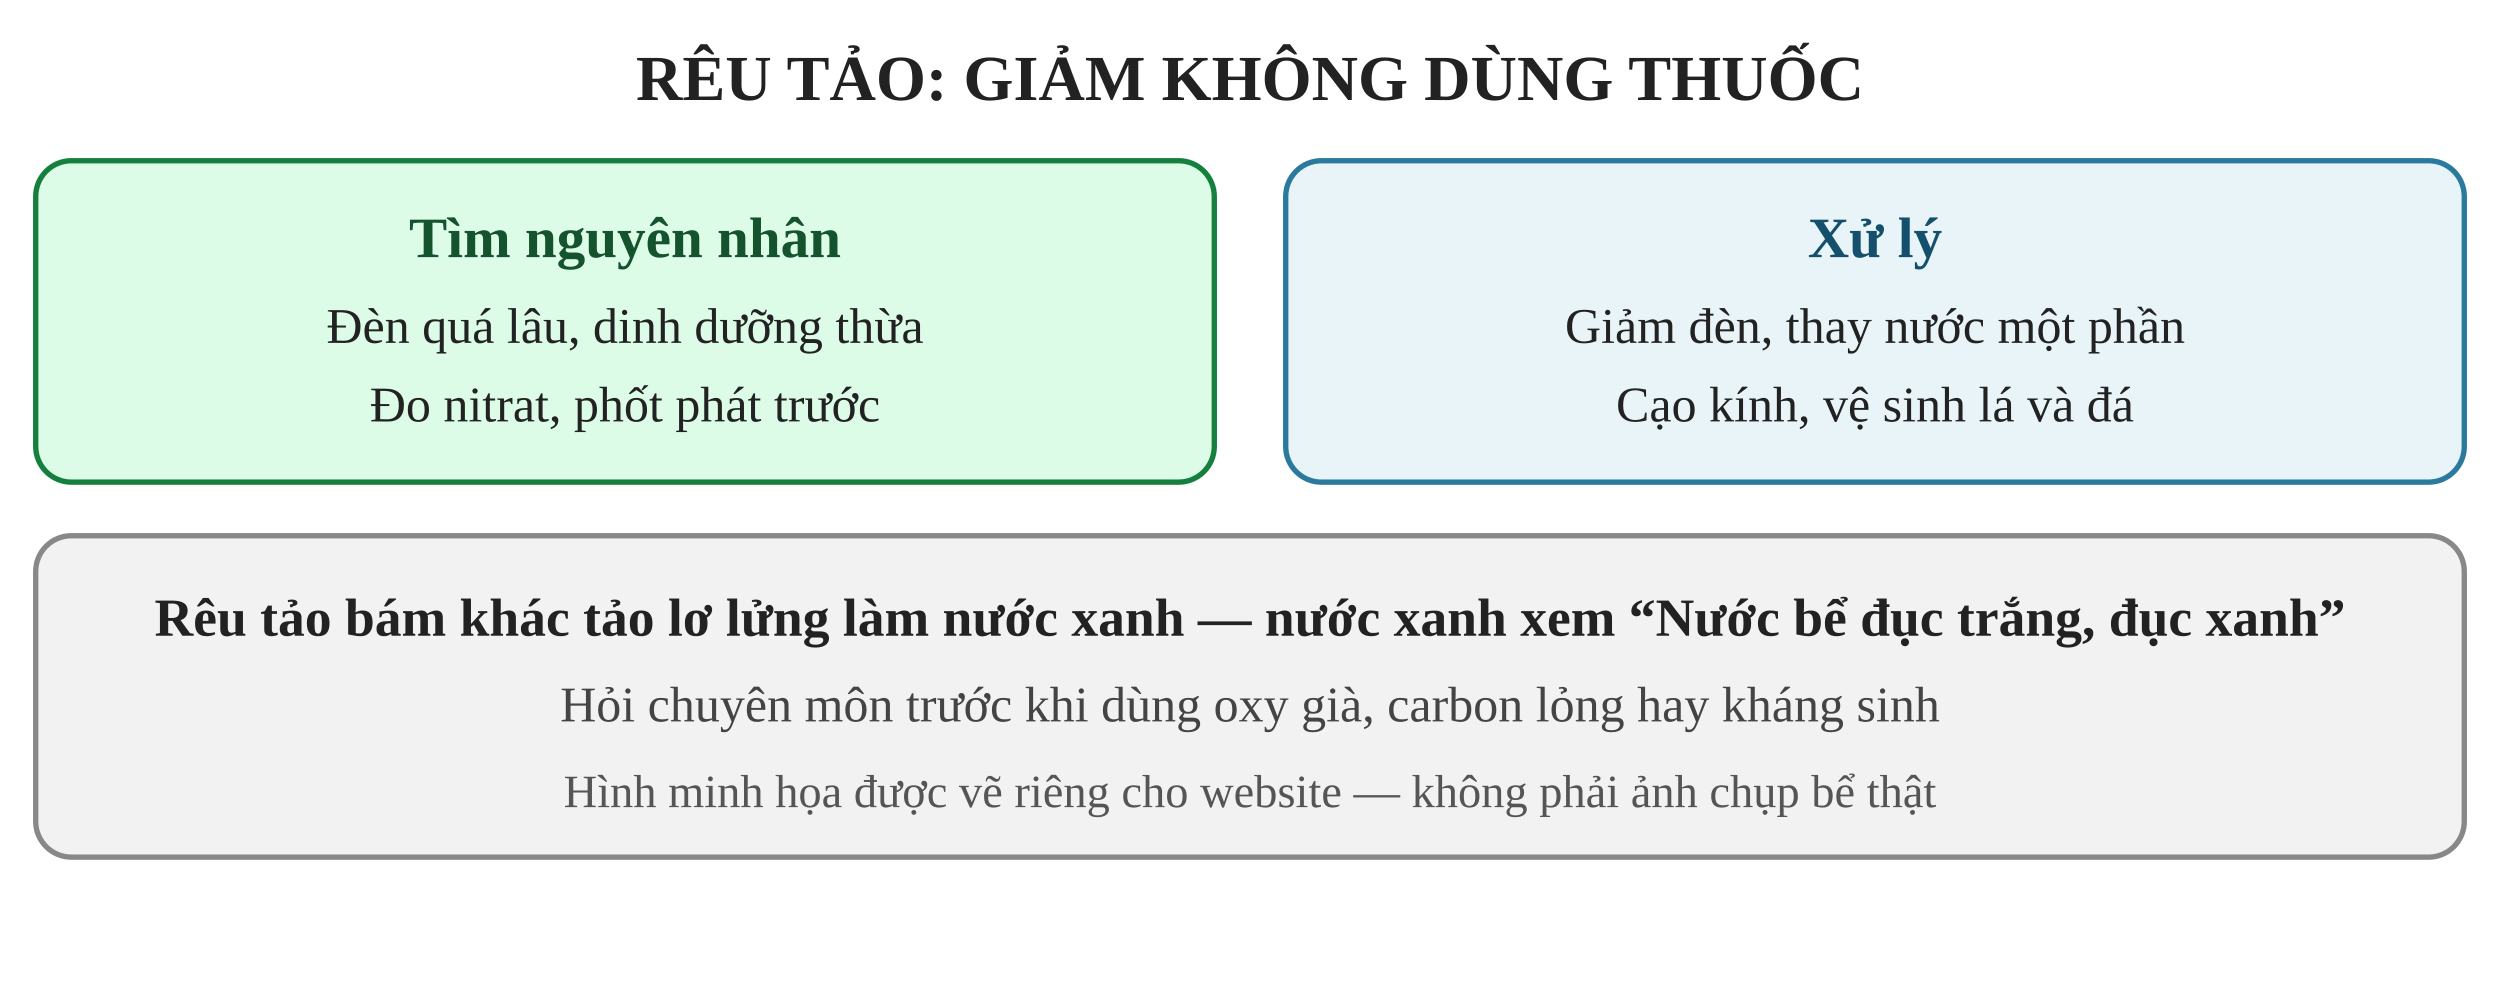
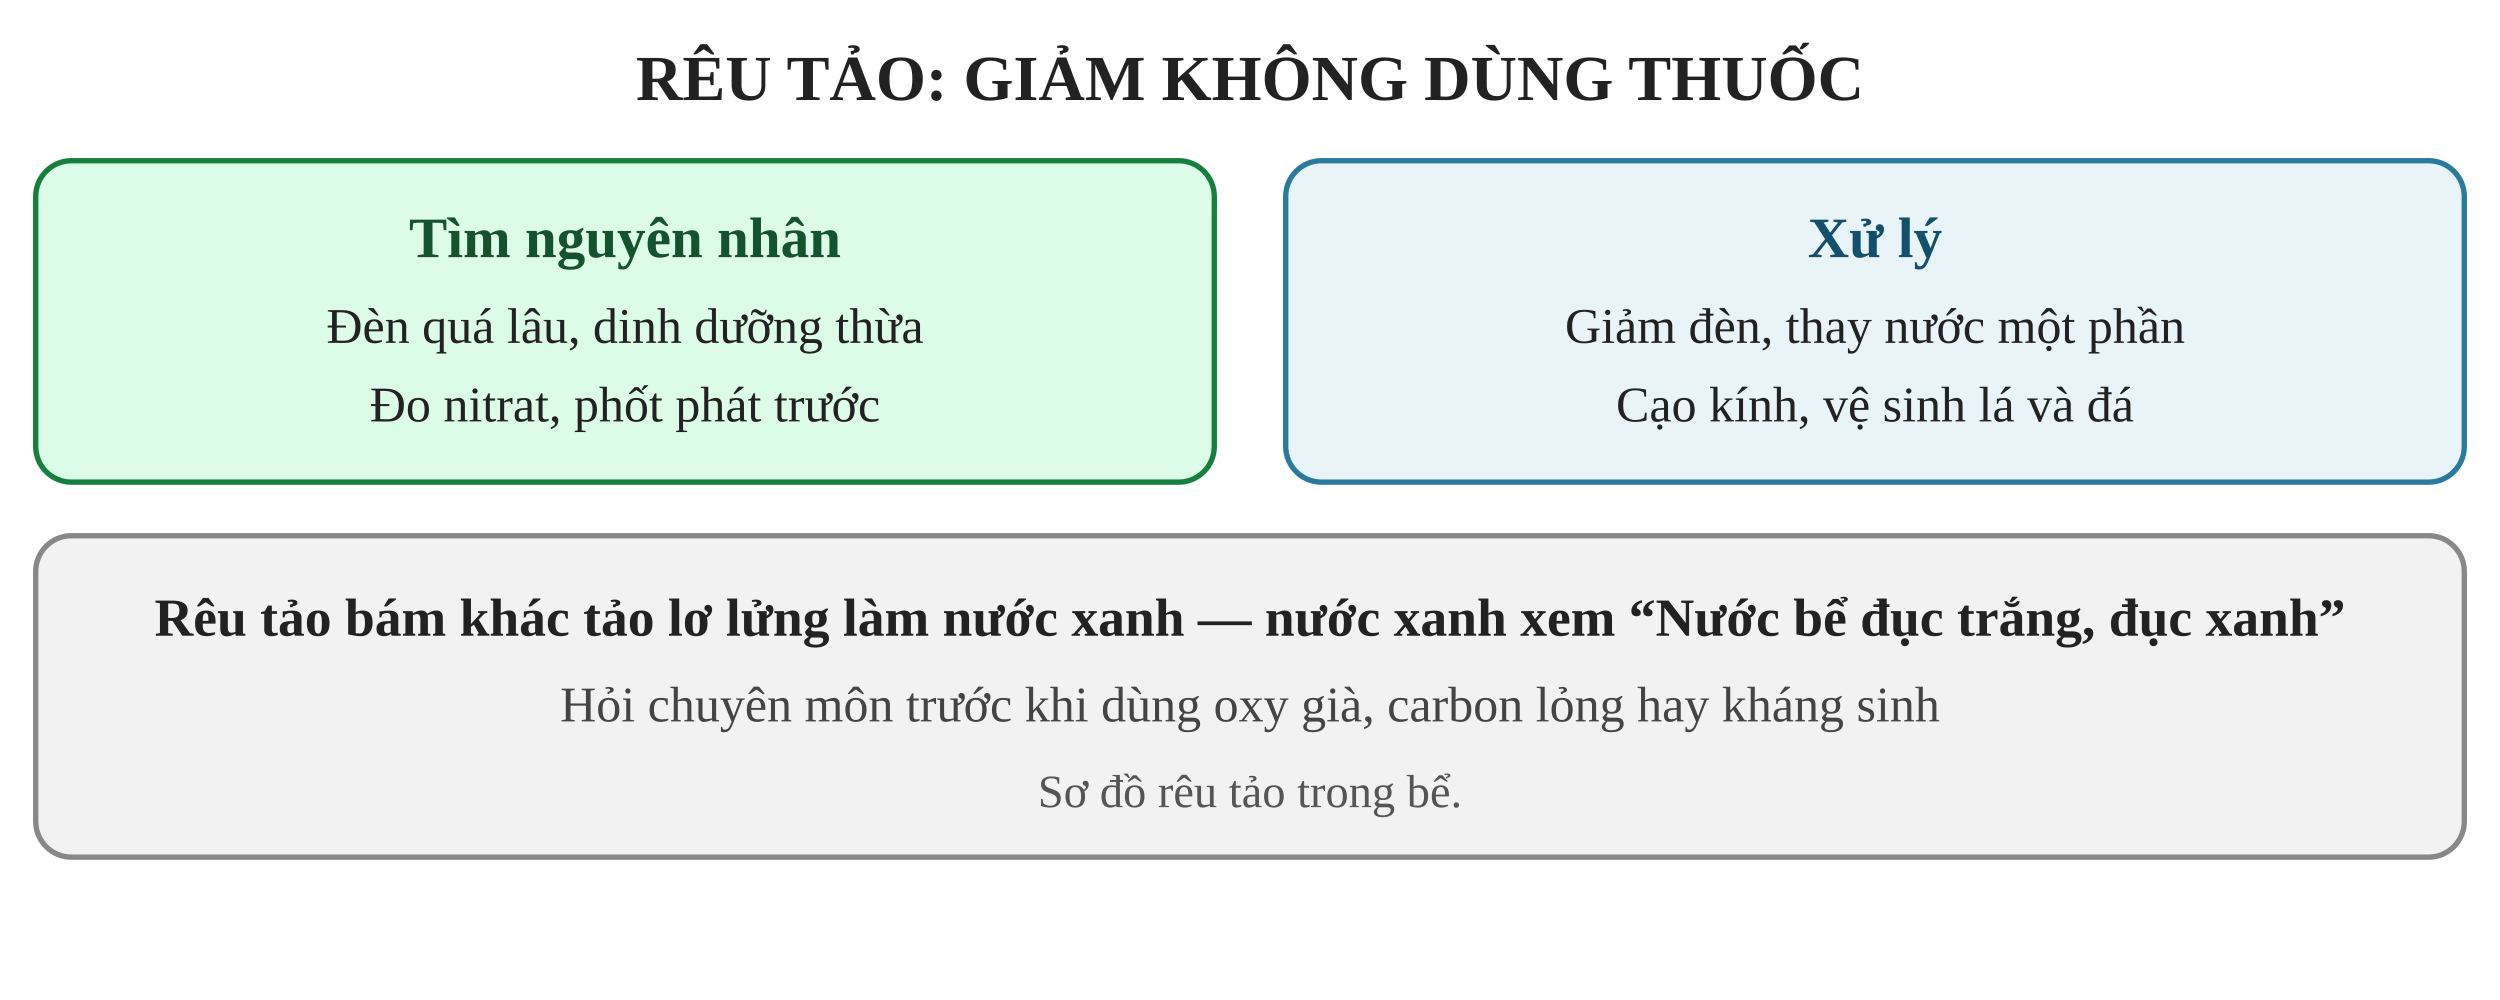
<svg xmlns="http://www.w3.org/2000/svg" width="700" height="280" viewBox="0 0 700 280" role="img">
  <text x="350" y="28" text-anchor="middle" font-size="18" font-weight="bold" fill="#222">RÊU TẢO: GIẢM KHÔNG DÙNG THUỐC</text>
  <rect x="10" y="45" width="330" height="90" rx="10" fill="#dcfce7" stroke="#15803d" stroke-width="1.5" />
  <text x="175" y="72" text-anchor="middle" font-size="16" font-weight="bold" fill="#14532d">Tìm nguyên nhân</text>
  <text x="175" y="96" text-anchor="middle" font-size="14" fill="#222">Đèn quá lâu, dinh dưỡng thừa</text>
  <text x="175" y="118" text-anchor="middle" font-size="14" fill="#222">Đo nitrat, phốt phát trước</text>
  <rect x="360" y="45" width="330" height="90" rx="10" fill="#e8f4f8" stroke="#2a7a9e" stroke-width="1.5" />
  <text x="525" y="72" text-anchor="middle" font-size="16" font-weight="bold" fill="#14506b">Xử lý</text>
  <text x="525" y="96" text-anchor="middle" font-size="14" fill="#222">Giảm đèn, thay nước một phần</text>
  <text x="525" y="118" text-anchor="middle" font-size="14" fill="#222">Cạo kính, vệ sinh lá và đá</text>
  <rect x="10" y="150" width="680" height="90" rx="10" fill="#f2f2f2" stroke="#888" stroke-width="1.5" />
  <text x="350" y="178" text-anchor="middle" font-size="15" font-weight="bold" fill="#222">Rêu tảo bám khác tảo lơ lửng làm nước xanh — nước xanh xem “Nước bể đục trắng, đục xanh”</text>
  <text x="350" y="202" text-anchor="middle" font-size="14" fill="#444">Hỏi chuyên môn trước khi dùng oxy già, carbon lỏng hay kháng sinh</text>
-   <text x="350" y="226" text-anchor="middle" font-size="13" fill="#555">Hình minh họa được vẽ riêng cho website — không phải ảnh chụp bể thật</text>
+   <text x="350" y="226" text-anchor="middle" font-size="13" fill="#555">Sơ đồ rêu tảo trong bể.</text>
</svg>
